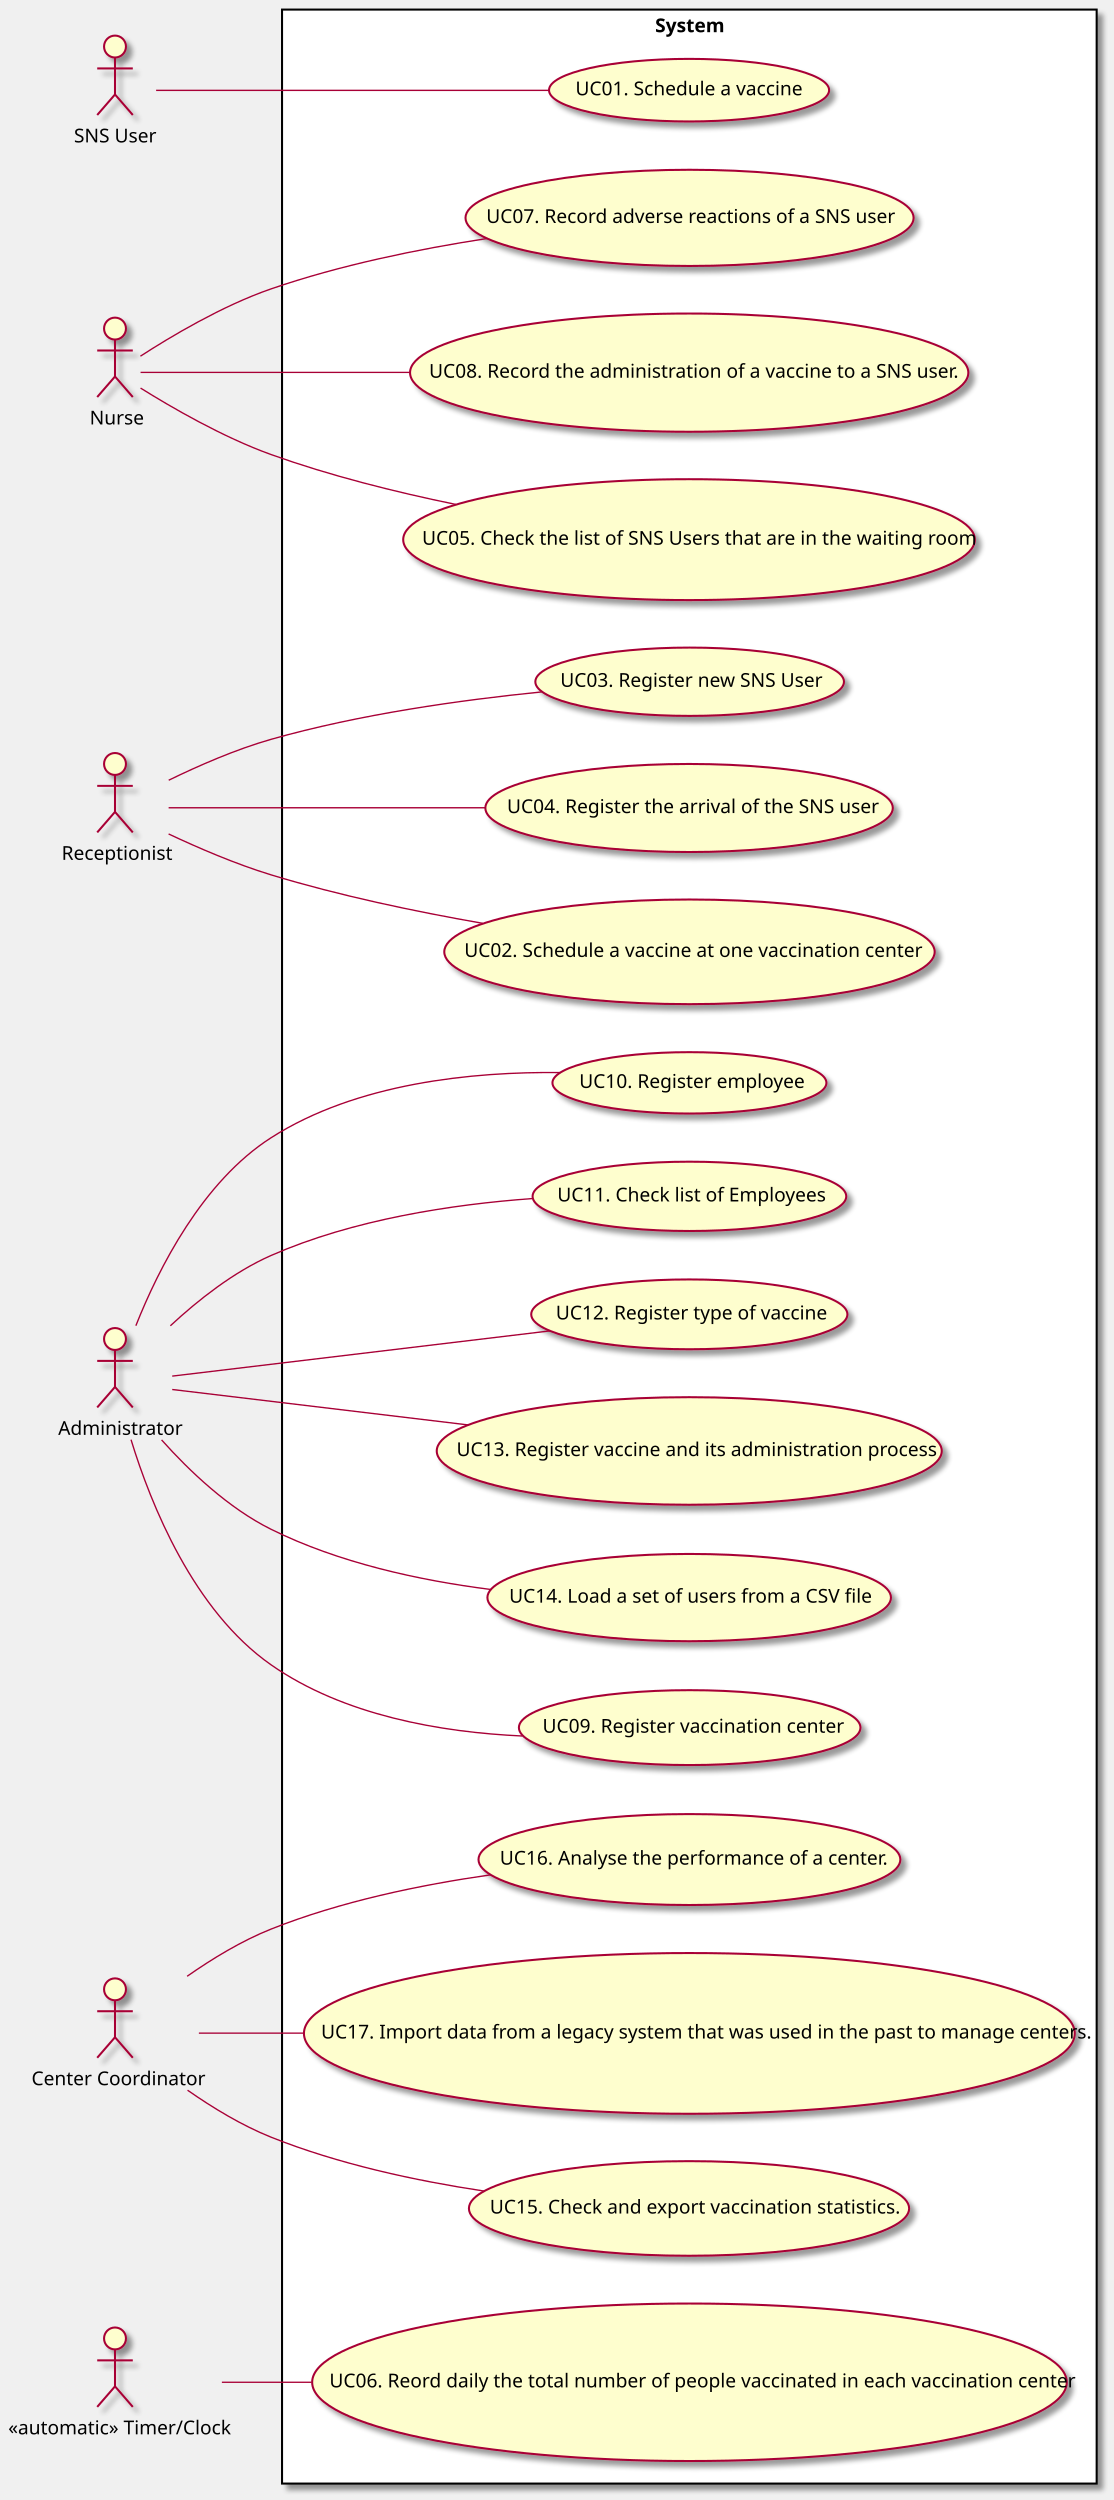
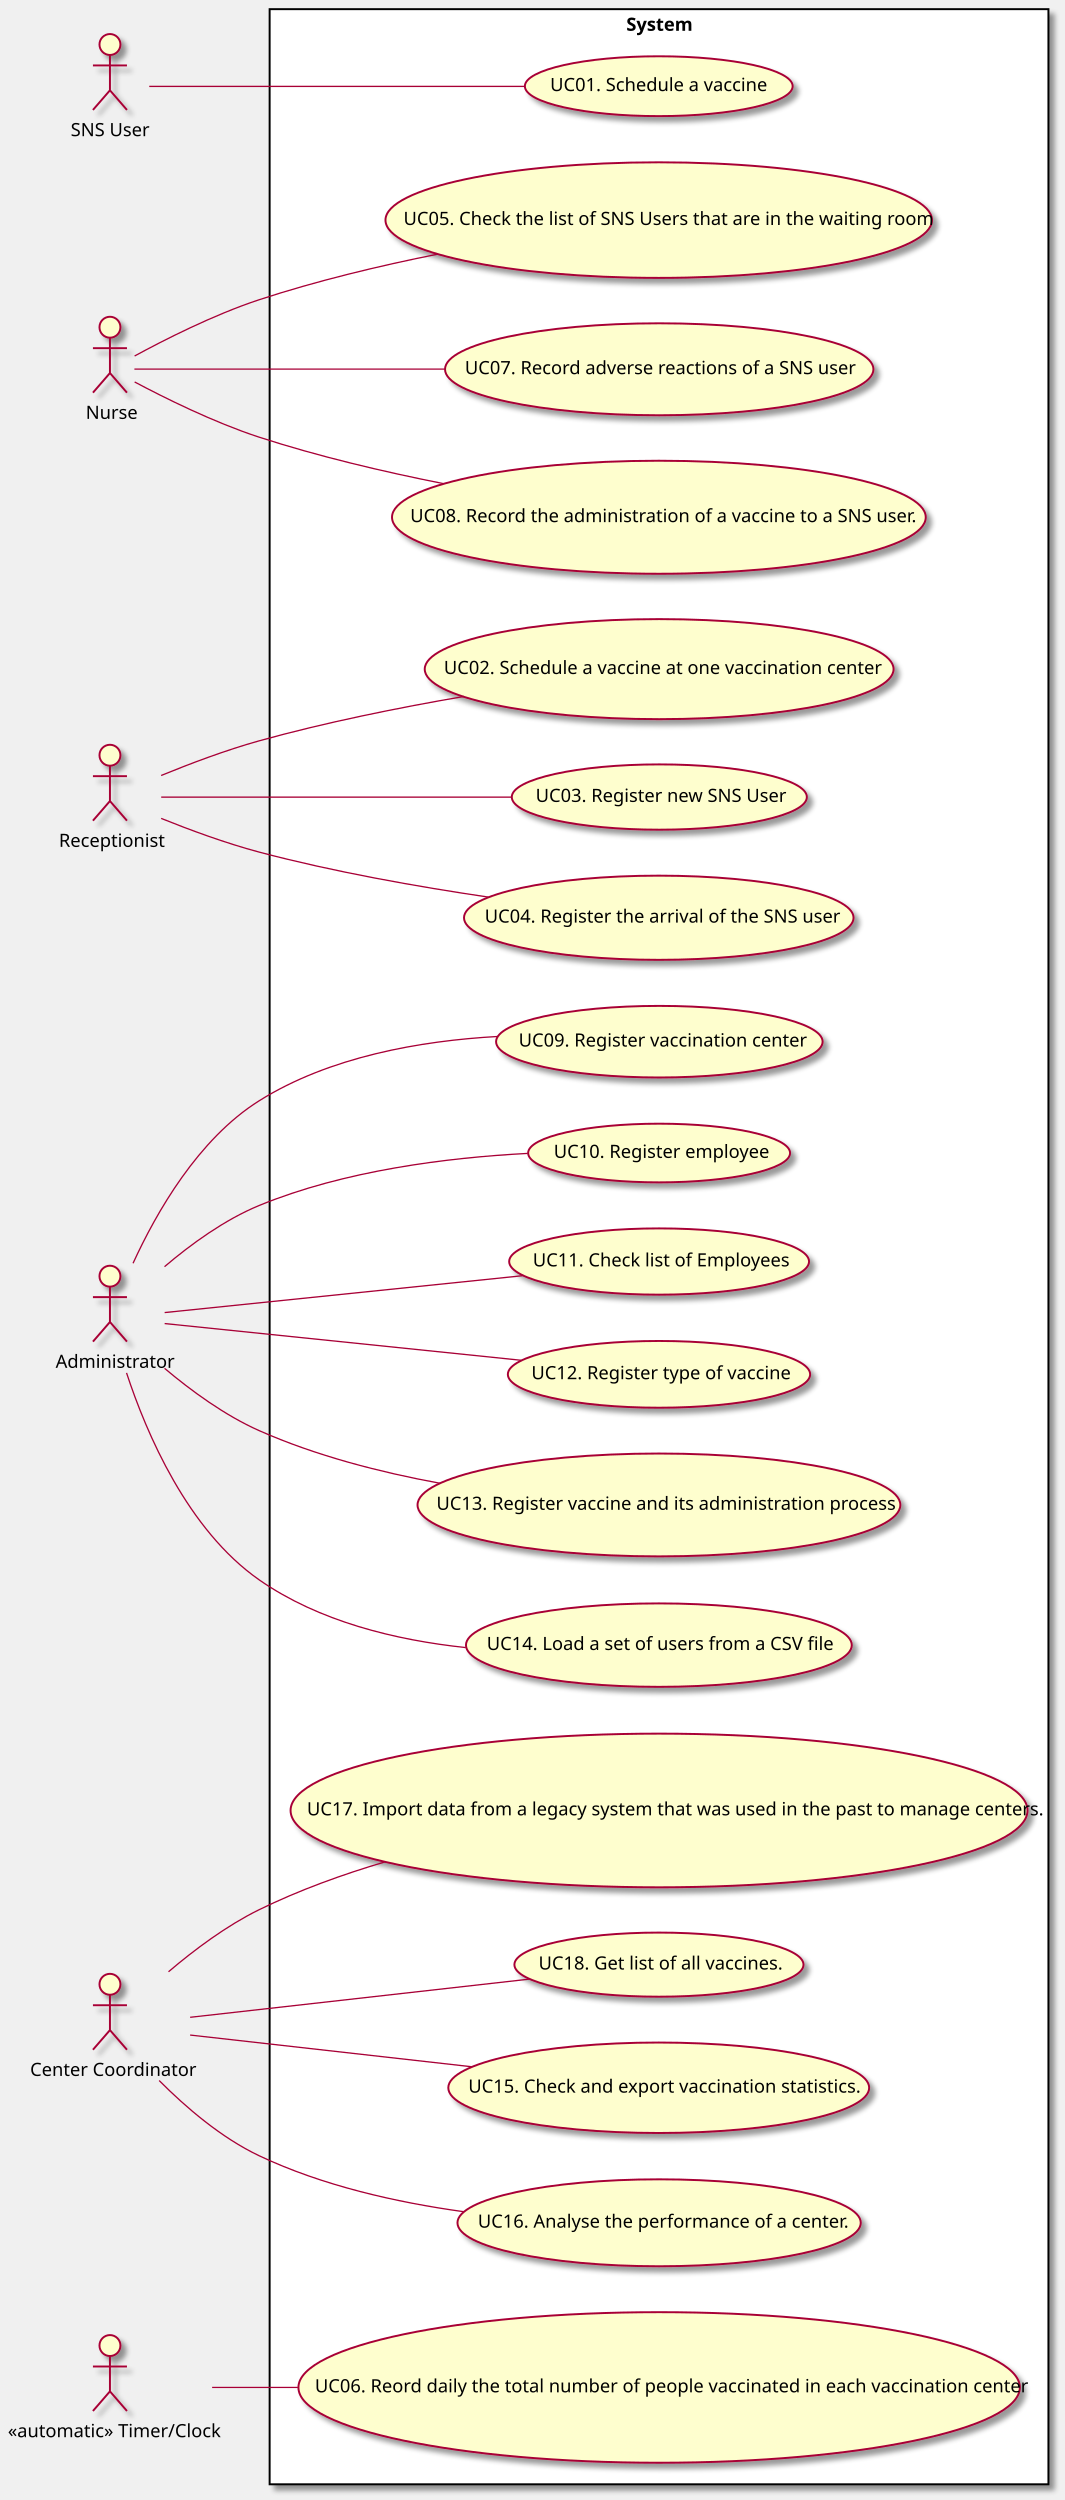
- <svg xmlns="http://www.w3.org/2000/svg" contentScriptType="application/ecmascript" contentStyleType="text/css" height="1826px" preserveAspectRatio="none" style="width:813px;height:1826px;background:#FFFFFF;" version="1.1" viewBox="0 0 813 1826" width="813px" zoomAndPan="magnify">
+ <svg xmlns="http://www.w3.org/2000/svg" contentScriptType="application/ecmascript" contentStyleType="text/css" height="1910px" preserveAspectRatio="none" style="width:813px;height:1910px;background:#FFFFFF;" version="1.1" viewBox="0 0 813 1910" width="813px" zoomAndPan="magnify">
  <defs>
-     <filter height="300%" id="f19i8iem8753u6" width="300%" x="-1" y="-1">
+     <filter height="300%" id="f1xaekufvtkzet" width="300%" x="-1" y="-1">
      <feGaussianBlur result="blurOut" stdDeviation="2.0" />
      <feColorMatrix in="blurOut" result="blurOut2" type="matrix" values="0 0 0 0 0 0 0 0 0 0 0 0 0 0 0 0 0 0 .4 0" />
      <feOffset dx="4.0" dy="4.0" in="blurOut2" result="blurOut3" />
      <feBlend in="SourceGraphic" in2="blurOut3" mode="normal" />
    </filter>
  </defs>
  <g>
-     <rect fill="#FFFFFF" filter="url(#f19i8iem8753u6)" height="1807" style="stroke:#000000;stroke-width:1.5;" width="595" x="206" y="7" />
+     <rect fill="#FFFFFF" filter="url(#f1xaekufvtkzet)" height="1891" style="stroke:#000000;stroke-width:1.5;" width="595" x="206" y="7" />
    <text fill="#000000" font-family="sans-serif" font-size="14" font-weight="bold" lengthAdjust="spacing" textLength="50" x="478.5" y="23.533">System</text>
-     <ellipse cx="503.293" cy="65.859" fill="#FEFECE" filter="url(#f19i8iem8753u6)" rx="102.293" ry="22.859" style="stroke:#A80036;stroke-width:1.5;" />
+     <ellipse cx="503.293" cy="65.859" fill="#FEFECE" filter="url(#f1xaekufvtkzet)" rx="102.293" ry="22.859" style="stroke:#A80036;stroke-width:1.5;" />
    <text fill="#000000" font-family="sans-serif" font-size="14" lengthAdjust="spacing" textLength="166" x="420.293" y="69.587">UC01. Schedule a vaccine</text>
-     <ellipse cx="503.592" cy="695.218" fill="#FEFECE" filter="url(#f19i8iem8753u6)" rx="179.092" ry="38.218" style="stroke:#A80036;stroke-width:1.5;" />
-     <text fill="#000000" font-family="sans-serif" font-size="14" lengthAdjust="spacing" textLength="329" x="339.092" y="698.947">UC02. Schedule a vaccine at one vaccination center</text>
-     <ellipse cx="503.719" cy="497.944" fill="#FEFECE" filter="url(#f19i8iem8753u6)" rx="112.719" ry="24.944" style="stroke:#A80036;stroke-width:1.5;" />
-     <text fill="#000000" font-family="sans-serif" font-size="14" lengthAdjust="spacing" textLength="189" x="409.219" y="501.672">UC03. Register new SNS User</text>
-     <ellipse cx="503.305" cy="590.161" fill="#FEFECE" filter="url(#f19i8iem8753u6)" rx="148.805" ry="32.161" style="stroke:#A80036;stroke-width:1.5;" />
-     <text fill="#000000" font-family="sans-serif" font-size="14" lengthAdjust="spacing" textLength="266" x="370.305" y="593.889">UC04. Register the arrival of the SNS user</text>
-     <ellipse cx="503.265" cy="394.153" fill="#FEFECE" filter="url(#f19i8iem8753u6)" rx="208.765" ry="44.153" style="stroke:#A80036;stroke-width:1.5;" />
-     <text fill="#000000" font-family="sans-serif" font-size="14" lengthAdjust="spacing" textLength="390" x="308.265" y="397.881">UC05. Check the list of SNS Users that are in the waiting room</text>
-     <ellipse cx="503.579" cy="1740.016" fill="#FEFECE" filter="url(#f19i8iem8753u6)" rx="275.579" ry="57.516" style="stroke:#A80036;stroke-width:1.5;" />
-     <text fill="#000000" font-family="sans-serif" font-size="14" lengthAdjust="spacing" textLength="526" x="240.578" y="1743.744">UC06. Reord daily the total number of people vaccinated in each vaccination center</text>
-     <ellipse cx="503.65" cy="159.13" fill="#FEFECE" filter="url(#f19i8iem8753u6)" rx="163.65" ry="35.13" style="stroke:#A80036;stroke-width:1.5;" />
-     <text fill="#000000" font-family="sans-serif" font-size="14" lengthAdjust="spacing" textLength="297" x="355.15" y="162.858">UC07. Record adverse reactions of a SNS user</text>
-     <ellipse cx="503.383" cy="272.177" fill="#FEFECE" filter="url(#f19i8iem8753u6)" rx="203.883" ry="43.177" style="stroke:#A80036;stroke-width:1.5;" />
-     <text fill="#000000" font-family="sans-serif" font-size="14" lengthAdjust="spacing" textLength="380" x="313.383" y="275.905">UC08. Record the administration of a vaccine to a SNS user.</text>
-     <ellipse cx="503.739" cy="1261.848" fill="#FEFECE" filter="url(#f19i8iem8753u6)" rx="124.739" ry="27.348" style="stroke:#A80036;stroke-width:1.5;" />
-     <text fill="#000000" font-family="sans-serif" font-size="14" lengthAdjust="spacing" textLength="215" x="396.239" y="1265.576">UC09. Register vaccination center</text>
-     <ellipse cx="503.558" cy="790.912" fill="#FEFECE" filter="url(#f19i8iem8753u6)" rx="100.058" ry="22.412" style="stroke:#A80036;stroke-width:1.5;" />
-     <text fill="#000000" font-family="sans-serif" font-size="14" lengthAdjust="spacing" textLength="161" x="423.058" y="794.64">UC10. Register employee</text>
-     <ellipse cx="503.554" cy="873.811" fill="#FEFECE" filter="url(#f19i8iem8753u6)" rx="114.554" ry="25.311" style="stroke:#A80036;stroke-width:1.5;" />
-     <text fill="#000000" font-family="sans-serif" font-size="14" lengthAdjust="spacing" textLength="193" x="407.054" y="877.539">UC11. Check list of Employees</text>
-     <ellipse cx="503.474" cy="959.995" fill="#FEFECE" filter="url(#f19i8iem8753u6)" rx="115.474" ry="25.495" style="stroke:#A80036;stroke-width:1.5;" />
-     <text fill="#000000" font-family="sans-serif" font-size="14" lengthAdjust="spacing" textLength="195" x="405.974" y="963.723">UC12. Register type of vaccine</text>
-     <ellipse cx="503.422" cy="1059.784" fill="#FEFECE" filter="url(#f19i8iem8753u6)" rx="184.422" ry="39.285" style="stroke:#A80036;stroke-width:1.5;" />
-     <text fill="#000000" font-family="sans-serif" font-size="14" lengthAdjust="spacing" textLength="340" x="333.422" y="1063.513">UC13. Register vaccine and its administration process</text>
-     <ellipse cx="503.376" cy="1166.875" fill="#FEFECE" filter="url(#f19i8iem8753u6)" rx="147.376" ry="31.875" style="stroke:#A80036;stroke-width:1.5;" />
-     <text fill="#000000" font-family="sans-serif" font-size="14" lengthAdjust="spacing" textLength="263" x="371.876" y="1170.604">UC14. Load a set of users from a CSV file</text>
-     <ellipse cx="503.267" cy="1613.053" fill="#FEFECE" filter="url(#f19i8iem8753u6)" rx="160.767" ry="34.553" style="stroke:#A80036;stroke-width:1.5;" />
-     <text fill="#000000" font-family="sans-serif" font-size="14" lengthAdjust="spacing" textLength="291" x="357.767" y="1616.782">UC15. Check and export vaccination statistics.</text>
-     <ellipse cx="503.557" cy="1358.211" fill="#FEFECE" filter="url(#f19i8iem8753u6)" rx="154.057" ry="33.212" style="stroke:#A80036;stroke-width:1.5;" />
-     <text fill="#000000" font-family="sans-serif" font-size="14" lengthAdjust="spacing" textLength="277" x="365.057" y="1361.94">UC16. Analyse the performance of a center.</text>
-     <ellipse cx="503.502" cy="1485.2" fill="#FEFECE" filter="url(#f19i8iem8753u6)" rx="281.502" ry="58.7" style="stroke:#A80036;stroke-width:1.5;" />
-     <text fill="#000000" font-family="sans-serif" font-size="14" lengthAdjust="spacing" textLength="538" x="234.501" y="1488.929">UC17. Import data from a legacy system that was used in the past to manage centers.</text>
-     <ellipse cx="84" cy="34" fill="#FEFECE" filter="url(#f19i8iem8753u6)" rx="8" ry="8" style="stroke:#A80036;stroke-width:1.5;" />
-     <path d="M84,42 L84,69 M71,50 L97,50 M84,69 L71,84 M84,69 L97,84 " fill="none" filter="url(#f19i8iem8753u6)" style="stroke:#A80036;stroke-width:1.5;" />
+     <ellipse cx="503.592" cy="511.218" fill="#FEFECE" filter="url(#f1xaekufvtkzet)" rx="179.092" ry="38.218" style="stroke:#A80036;stroke-width:1.5;" />
+     <text fill="#000000" font-family="sans-serif" font-size="14" lengthAdjust="spacing" textLength="329" x="339.092" y="514.947">UC02. Schedule a vaccine at one vaccination center</text>
+     <ellipse cx="503.719" cy="608.944" fill="#FEFECE" filter="url(#f1xaekufvtkzet)" rx="112.719" ry="24.944" style="stroke:#A80036;stroke-width:1.5;" />
+     <text fill="#000000" font-family="sans-serif" font-size="14" lengthAdjust="spacing" textLength="189" x="409.219" y="612.672">UC03. Register new SNS User</text>
+     <ellipse cx="503.305" cy="701.161" fill="#FEFECE" filter="url(#f1xaekufvtkzet)" rx="148.805" ry="32.161" style="stroke:#A80036;stroke-width:1.5;" />
+     <text fill="#000000" font-family="sans-serif" font-size="14" lengthAdjust="spacing" textLength="266" x="370.305" y="704.889">UC04. Register the arrival of the SNS user</text>
+     <ellipse cx="503.265" cy="168.153" fill="#FEFECE" filter="url(#f1xaekufvtkzet)" rx="208.765" ry="44.153" style="stroke:#A80036;stroke-width:1.5;" />
+     <text fill="#000000" font-family="sans-serif" font-size="14" lengthAdjust="spacing" textLength="390" x="308.265" y="171.881">UC05. Check the list of SNS Users that are in the waiting room</text>
+     <ellipse cx="503.579" cy="1824.016" fill="#FEFECE" filter="url(#f1xaekufvtkzet)" rx="275.579" ry="57.516" style="stroke:#A80036;stroke-width:1.5;" />
+     <text fill="#000000" font-family="sans-serif" font-size="14" lengthAdjust="spacing" textLength="526" x="240.578" y="1827.744">UC06. Reord daily the total number of people vaccinated in each vaccination center</text>
+     <ellipse cx="503.65" cy="282.13" fill="#FEFECE" filter="url(#f1xaekufvtkzet)" rx="163.65" ry="35.13" style="stroke:#A80036;stroke-width:1.5;" />
+     <text fill="#000000" font-family="sans-serif" font-size="14" lengthAdjust="spacing" textLength="297" x="355.15" y="285.858">UC07. Record adverse reactions of a SNS user</text>
+     <ellipse cx="503.383" cy="395.177" fill="#FEFECE" filter="url(#f1xaekufvtkzet)" rx="203.883" ry="43.177" style="stroke:#A80036;stroke-width:1.5;" />
+     <text fill="#000000" font-family="sans-serif" font-size="14" lengthAdjust="spacing" textLength="380" x="313.383" y="398.905">UC08. Record the administration of a vaccine to a SNS user.</text>
+     <ellipse cx="503.739" cy="795.848" fill="#FEFECE" filter="url(#f1xaekufvtkzet)" rx="124.739" ry="27.348" style="stroke:#A80036;stroke-width:1.5;" />
+     <text fill="#000000" font-family="sans-serif" font-size="14" lengthAdjust="spacing" textLength="215" x="396.239" y="799.576">UC09. Register vaccination center</text>
+     <ellipse cx="503.558" cy="880.912" fill="#FEFECE" filter="url(#f1xaekufvtkzet)" rx="100.058" ry="22.412" style="stroke:#A80036;stroke-width:1.5;" />
+     <text fill="#000000" font-family="sans-serif" font-size="14" lengthAdjust="spacing" textLength="161" x="423.058" y="884.64">UC10. Register employee</text>
+     <ellipse cx="503.554" cy="963.811" fill="#FEFECE" filter="url(#f1xaekufvtkzet)" rx="114.554" ry="25.311" style="stroke:#A80036;stroke-width:1.5;" />
+     <text fill="#000000" font-family="sans-serif" font-size="14" lengthAdjust="spacing" textLength="193" x="407.054" y="967.539">UC11. Check list of Employees</text>
+     <ellipse cx="503.474" cy="1049.995" fill="#FEFECE" filter="url(#f1xaekufvtkzet)" rx="115.474" ry="25.495" style="stroke:#A80036;stroke-width:1.5;" />
+     <text fill="#000000" font-family="sans-serif" font-size="14" lengthAdjust="spacing" textLength="195" x="405.974" y="1053.723">UC12. Register type of vaccine</text>
+     <ellipse cx="503.422" cy="1149.784" fill="#FEFECE" filter="url(#f1xaekufvtkzet)" rx="184.422" ry="39.285" style="stroke:#A80036;stroke-width:1.5;" />
+     <text fill="#000000" font-family="sans-serif" font-size="14" lengthAdjust="spacing" textLength="340" x="333.422" y="1153.513">UC13. Register vaccine and its administration process</text>
+     <ellipse cx="503.376" cy="1256.875" fill="#FEFECE" filter="url(#f1xaekufvtkzet)" rx="147.376" ry="31.875" style="stroke:#A80036;stroke-width:1.5;" />
+     <text fill="#000000" font-family="sans-serif" font-size="14" lengthAdjust="spacing" textLength="263" x="371.876" y="1260.604">UC14. Load a set of users from a CSV file</text>
+     <ellipse cx="503.267" cy="1595.053" fill="#FEFECE" filter="url(#f1xaekufvtkzet)" rx="160.767" ry="34.553" style="stroke:#A80036;stroke-width:1.5;" />
+     <text fill="#000000" font-family="sans-serif" font-size="14" lengthAdjust="spacing" textLength="291" x="357.767" y="1598.782">UC15. Check and export vaccination statistics.</text>
+     <ellipse cx="503.557" cy="1698.211" fill="#FEFECE" filter="url(#f1xaekufvtkzet)" rx="154.057" ry="33.212" style="stroke:#A80036;stroke-width:1.5;" />
+     <text fill="#000000" font-family="sans-serif" font-size="14" lengthAdjust="spacing" textLength="277" x="365.057" y="1701.94">UC16. Analyse the performance of a center.</text>
+     <ellipse cx="503.502" cy="1383.2" fill="#FEFECE" filter="url(#f1xaekufvtkzet)" rx="281.502" ry="58.7" style="stroke:#A80036;stroke-width:1.5;" />
+     <text fill="#000000" font-family="sans-serif" font-size="14" lengthAdjust="spacing" textLength="538" x="234.501" y="1386.929">UC17. Import data from a legacy system that was used in the past to manage centers.</text>
+     <ellipse cx="503.434" cy="1500.987" fill="#FEFECE" filter="url(#f1xaekufvtkzet)" rx="110.434" ry="24.487" style="stroke:#A80036;stroke-width:1.5;" />
+     <text fill="#000000" font-family="sans-serif" font-size="14" lengthAdjust="spacing" textLength="184" x="411.434" y="1504.715">UC18. Get list of all vaccines.</text>
+     <ellipse cx="84" cy="34" fill="#FEFECE" filter="url(#f1xaekufvtkzet)" rx="8" ry="8" style="stroke:#A80036;stroke-width:1.5;" />
+     <path d="M84,42 L84,69 M71,50 L97,50 M84,69 L71,84 M84,69 L97,84 " fill="none" filter="url(#f1xaekufvtkzet)" style="stroke:#A80036;stroke-width:1.5;" />
    <text fill="#000000" font-family="sans-serif" font-size="14" lengthAdjust="spacing" textLength="60" x="54" y="104.033">SNS User</text>
-     <ellipse cx="84" cy="240" fill="#FEFECE" filter="url(#f19i8iem8753u6)" rx="8" ry="8" style="stroke:#A80036;stroke-width:1.5;" />
-     <path d="M84,248 L84,275 M71,256 L97,256 M84,275 L71,290 M84,275 L97,290 " fill="none" filter="url(#f19i8iem8753u6)" style="stroke:#A80036;stroke-width:1.5;" />
-     <text fill="#000000" font-family="sans-serif" font-size="14" lengthAdjust="spacing" textLength="37" x="65.5" y="310.033">Nurse</text>
-     <ellipse cx="84" cy="558" fill="#FEFECE" filter="url(#f19i8iem8753u6)" rx="8" ry="8" style="stroke:#A80036;stroke-width:1.5;" />
-     <path d="M84,566 L84,593 M71,574 L97,574 M84,593 L71,608 M84,593 L97,608 " fill="none" filter="url(#f19i8iem8753u6)" style="stroke:#A80036;stroke-width:1.5;" />
-     <text fill="#000000" font-family="sans-serif" font-size="14" lengthAdjust="spacing" textLength="78" x="45" y="628.033">Receptionist</text>
-     <ellipse cx="84" cy="978" fill="#FEFECE" filter="url(#f19i8iem8753u6)" rx="8" ry="8" style="stroke:#A80036;stroke-width:1.5;" />
-     <path d="M84,986 L84,1013 M71,994 L97,994 M84,1013 L71,1028 M84,1013 L97,1028 " fill="none" filter="url(#f19i8iem8753u6)" style="stroke:#A80036;stroke-width:1.5;" />
-     <text fill="#000000" font-family="sans-serif" font-size="14" lengthAdjust="spacing" textLength="83" x="42.5" y="1048.033">Administrator</text>
-     <ellipse cx="84" cy="1453" fill="#FEFECE" filter="url(#f19i8iem8753u6)" rx="8" ry="8" style="stroke:#A80036;stroke-width:1.5;" />
-     <path d="M84,1461 L84,1488 M71,1469 L97,1469 M84,1488 L71,1503 M84,1488 L97,1503 " fill="none" filter="url(#f19i8iem8753u6)" style="stroke:#A80036;stroke-width:1.5;" />
-     <text fill="#000000" font-family="sans-serif" font-size="14" lengthAdjust="spacing" textLength="122" x="23" y="1523.033">Center Coordinator</text>
-     <ellipse cx="84" cy="1708" fill="#FEFECE" filter="url(#f19i8iem8753u6)" rx="8" ry="8" style="stroke:#A80036;stroke-width:1.5;" />
-     <path d="M84,1716 L84,1743 M71,1724 L97,1724 M84,1743 L71,1758 M84,1743 L97,1758 " fill="none" filter="url(#f19i8iem8753u6)" style="stroke:#A80036;stroke-width:1.5;" />
-     <text fill="#000000" font-family="sans-serif" font-size="14" lengthAdjust="spacing" textLength="156" x="6" y="1778.033">«automatic» Timer/Clock</text>
+     <ellipse cx="84" cy="250" fill="#FEFECE" filter="url(#f1xaekufvtkzet)" rx="8" ry="8" style="stroke:#A80036;stroke-width:1.5;" />
+     <path d="M84,258 L84,285 M71,266 L97,266 M84,285 L71,300 M84,285 L97,300 " fill="none" filter="url(#f1xaekufvtkzet)" style="stroke:#A80036;stroke-width:1.5;" />
+     <text fill="#000000" font-family="sans-serif" font-size="14" lengthAdjust="spacing" textLength="37" x="65.5" y="320.033">Nurse</text>
+     <ellipse cx="84" cy="577" fill="#FEFECE" filter="url(#f1xaekufvtkzet)" rx="8" ry="8" style="stroke:#A80036;stroke-width:1.5;" />
+     <path d="M84,585 L84,612 M71,593 L97,593 M84,612 L71,627 M84,612 L97,627 " fill="none" filter="url(#f1xaekufvtkzet)" style="stroke:#A80036;stroke-width:1.5;" />
+     <text fill="#000000" font-family="sans-serif" font-size="14" lengthAdjust="spacing" textLength="78" x="45" y="647.033">Receptionist</text>
+     <ellipse cx="84" cy="975" fill="#FEFECE" filter="url(#f1xaekufvtkzet)" rx="8" ry="8" style="stroke:#A80036;stroke-width:1.5;" />
+     <path d="M84,983 L84,1010 M71,991 L97,991 M84,1010 L71,1025 M84,1010 L97,1025 " fill="none" filter="url(#f1xaekufvtkzet)" style="stroke:#A80036;stroke-width:1.5;" />
+     <text fill="#000000" font-family="sans-serif" font-size="14" lengthAdjust="spacing" textLength="83" x="42.5" y="1045.033">Administrator</text>
+     <ellipse cx="84" cy="1516" fill="#FEFECE" filter="url(#f1xaekufvtkzet)" rx="8" ry="8" style="stroke:#A80036;stroke-width:1.5;" />
+     <path d="M84,1524 L84,1551 M71,1532 L97,1532 M84,1551 L71,1566 M84,1551 L97,1566 " fill="none" filter="url(#f1xaekufvtkzet)" style="stroke:#A80036;stroke-width:1.5;" />
+     <text fill="#000000" font-family="sans-serif" font-size="14" lengthAdjust="spacing" textLength="122" x="23" y="1586.033">Center Coordinator</text>
+     <ellipse cx="84" cy="1792" fill="#FEFECE" filter="url(#f1xaekufvtkzet)" rx="8" ry="8" style="stroke:#A80036;stroke-width:1.5;" />
+     <path d="M84,1800 L84,1827 M71,1808 L97,1808 M84,1827 L71,1842 M84,1827 L97,1842 " fill="none" filter="url(#f1xaekufvtkzet)" style="stroke:#A80036;stroke-width:1.5;" />
+     <text fill="#000000" font-family="sans-serif" font-size="14" lengthAdjust="spacing" textLength="156" x="6" y="1862.033">«automatic» Timer/Clock</text>
    <path d="M114.03,66 C172.46,66 306.74,66 400.99,66 " fill="none" id="user-UC01" style="stroke:#A80036;stroke-width:1.0;" />
-     <path d="M123.14,609.12 C144.67,619.26 172.33,631.18 198,639 C247.49,654.07 302.81,665.72 352.58,674.4 " fill="none" id="recept-UC02" style="stroke:#A80036;stroke-width:1.0;" />
-     <path d="M123.22,569.88 C144.66,559.42 172.2,547.33 198,540 C262.3,521.73 336.57,511.29 395.66,505.38 " fill="none" id="recept-UC03" style="stroke:#A80036;stroke-width:1.0;" />
-     <path d="M123.16,590 C175.29,590 271.75,590 354.35,590 " fill="none" id="recept-UC04" style="stroke:#A80036;stroke-width:1.0;" />
-     <path d="M102.66,283.45 C124.29,296.97 162.46,319.25 198,332 C240.78,347.35 288.38,359.31 333,368.45 " fill="none" id="nurse-UC05" style="stroke:#A80036;stroke-width:1.0;" />
-     <path d="M162.06,1740 C181.74,1740 204.05,1740 227.61,1740 " fill="none" id="timer-UC06" style="stroke:#A80036;stroke-width:1.0;" />
-     <path d="M102.56,260.16 C124.1,246.2 162.17,223.36 198,211 C248.19,193.69 305.1,181.99 356.03,174.15 " fill="none" id="nurse-UC07" style="stroke:#A80036;stroke-width:1.0;" />
-     <path d="M102.67,272 C137.59,272 219.04,272 299.37,272 " fill="none" id="nurse-UC08" style="stroke:#A80036;stroke-width:1.0;" />
-     <path d="M95.7,1051.53 C110.34,1099.4 141.48,1176.54 198,1216 C250.93,1252.96 321.68,1265.28 381.65,1267.99 " fill="none" id="admin-UC09" style="stroke:#A80036;stroke-width:1.0;" />
-     <path d="M99.23,968.3 C115.92,926.24 147.85,863.09 198,831 C260.54,790.99 345.14,782.67 409.29,783.4 " fill="none" id="admin-UC10" style="stroke:#A80036;stroke-width:1.0;" />
-     <path d="M124.44,968.35 C144.63,949.6 170.67,929.02 198,917 C257.74,890.72 329.87,879.73 388.92,875.42 " fill="none" id="admin-UC11" style="stroke:#A80036;stroke-width:1.0;" />
-     <path d="M125.79,1005.11 C189.19,997.52 313.28,982.66 401.7,972.07 " fill="none" id="admin-UC12" style="stroke:#A80036;stroke-width:1.0;" />
-     <path d="M125.79,1014.89 C175.86,1020.88 263.76,1031.41 342.06,1040.79 " fill="none" id="admin-UC13" style="stroke:#A80036;stroke-width:1.0;" />
-     <path d="M118.02,1051.71 C138.55,1074.67 166.9,1101.57 198,1117 C247.19,1141.4 305.81,1154.28 358.41,1160.95 " fill="none" id="admin-UC14" style="stroke:#A80036;stroke-width:1.0;" />
-     <path d="M136.98,1526.68 C155.33,1539.51 176.71,1552.48 198,1561 C246.8,1580.52 302.86,1592.72 353.47,1600.34 " fill="none" id="coordinator-UC15" style="stroke:#A80036;stroke-width:1.0;" />
-     <path d="M136.68,1443.48 C155.09,1430.59 176.58,1417.53 198,1409 C248.42,1388.92 306.59,1376.75 358.49,1369.36 " fill="none" id="coordinator-UC16" style="stroke:#A80036;stroke-width:1.0;" />
-     <path d="M145.26,1485 C167.05,1485 193.32,1485 221.6,1485 " fill="none" id="coordinator-UC17" style="stroke:#A80036;stroke-width:1.0;" />
+     <path d="M123.11,592.48 C144.75,583.61 172.52,573.08 198,566 C248.33,552.01 304.37,540.71 354.51,532.08 " fill="none" id="recept-UC02" style="stroke:#A80036;stroke-width:1.0;" />
+     <path d="M123.16,609 C183.24,609 302.21,609 390.97,609 " fill="none" id="recept-UC03" style="stroke:#A80036;stroke-width:1.0;" />
+     <path d="M123.11,625.26 C144.74,633.96 172.51,644.24 198,651 C254.7,666.04 318.61,677.36 373.18,685.4 " fill="none" id="recept-UC04" style="stroke:#A80036;stroke-width:1.0;" />
+     <path d="M102.84,271.98 C124.66,260.11 163.01,240.52 198,229 C241.53,214.67 289.72,203.12 334.68,194.1 " fill="none" id="nurse-UC05" style="stroke:#A80036;stroke-width:1.0;" />
+     <path d="M162.06,1824 C181.74,1824 204.05,1824 227.61,1824 " fill="none" id="timer-UC06" style="stroke:#A80036;stroke-width:1.0;" />
+     <path d="M102.67,282 C143.49,282 247.87,282 339.75,282 " fill="none" id="nurse-UC07" style="stroke:#A80036;stroke-width:1.0;" />
+     <path d="M102.87,291.82 C124.71,303.44 163.09,322.64 198,334 C242.86,348.59 292.63,360.34 338.71,369.47 " fill="none" id="nurse-UC08" style="stroke:#A80036;stroke-width:1.0;" />
+     <path d="M101.65,965.14 C119.43,926.28 151.48,870.16 198,841 C251.77,807.3 321.17,795.18 380.14,791.87 " fill="none" id="admin-UC09" style="stroke:#A80036;stroke-width:1.0;" />
+     <path d="M125.7,967.74 C145.88,950.57 171.56,931.89 198,921 C263.08,894.2 342,884.41 403.19,881.2 " fill="none" id="admin-UC10" style="stroke:#A80036;stroke-width:1.0;" />
+     <path d="M125.79,1002.8 C188.58,996.33 310.87,983.74 399.12,974.65 " fill="none" id="admin-UC11" style="stroke:#A80036;stroke-width:1.0;" />
+     <path d="M125.79,1011.2 C188.37,1017.65 310.07,1030.18 398.25,1039.26 " fill="none" id="admin-UC12" style="stroke:#A80036;stroke-width:1.0;" />
+     <path d="M125.71,1045.4 C145.99,1062.49 171.75,1081.35 198,1093 C241.01,1112.09 290.19,1124.8 336.3,1133.24 " fill="none" id="admin-UC13" style="stroke:#A80036;stroke-width:1.0;" />
+     <path d="M96.68,1048.88 C111.95,1095.37 143.4,1168.87 198,1207 C243.57,1238.82 302.22,1253.07 355.85,1258.75 " fill="none" id="admin-UC14" style="stroke:#A80036;stroke-width:1.0;" />
+     <path d="M145.26,1554.78 C201.38,1561.1 287.18,1570.76 360.62,1579.03 " fill="none" id="coordinator-UC15" style="stroke:#A80036;stroke-width:1.0;" />
+     <path d="M121.59,1589.52 C142.01,1610.06 169.13,1633.31 198,1647 C246.19,1669.85 302.92,1682.64 354.27,1689.74 " fill="none" id="coordinator-UC16" style="stroke:#A80036;stroke-width:1.0;" />
+     <path d="M128.74,1506.43 C148.56,1489.56 173.11,1471.2 198,1459 C228.21,1444.19 261.56,1432.1 294.78,1422.28 " fill="none" id="coordinator-UC17" style="stroke:#A80036;stroke-width:1.0;" />
+     <path d="M145.26,1541.22 C213.12,1533.58 324.38,1521.05 404.72,1512.01 " fill="none" id="coordinator-UC18" style="stroke:#A80036;stroke-width:1.0;" />
  </g>
</svg>
